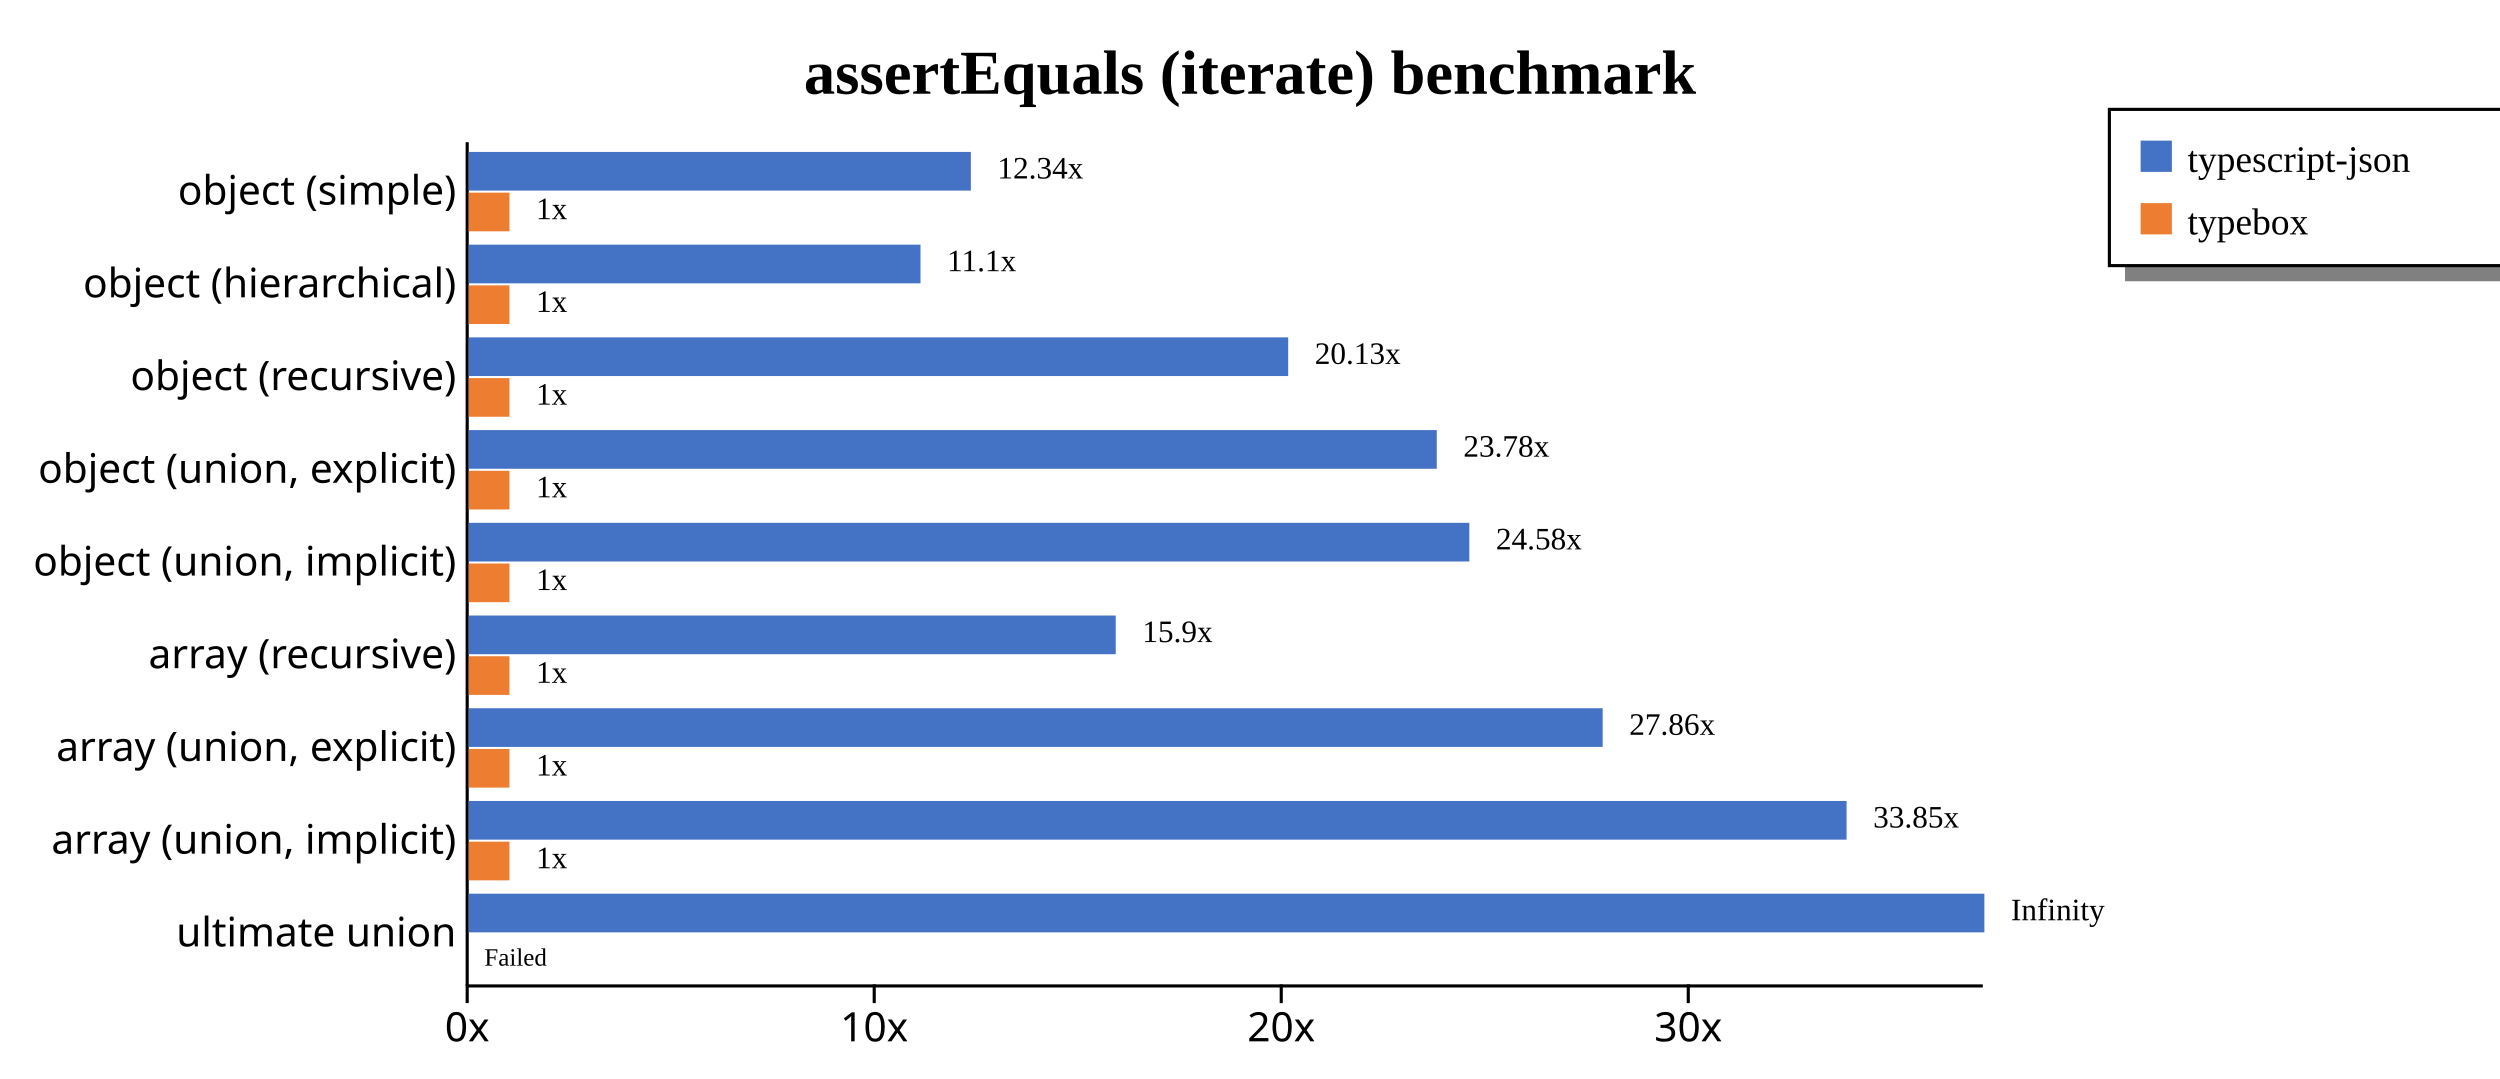
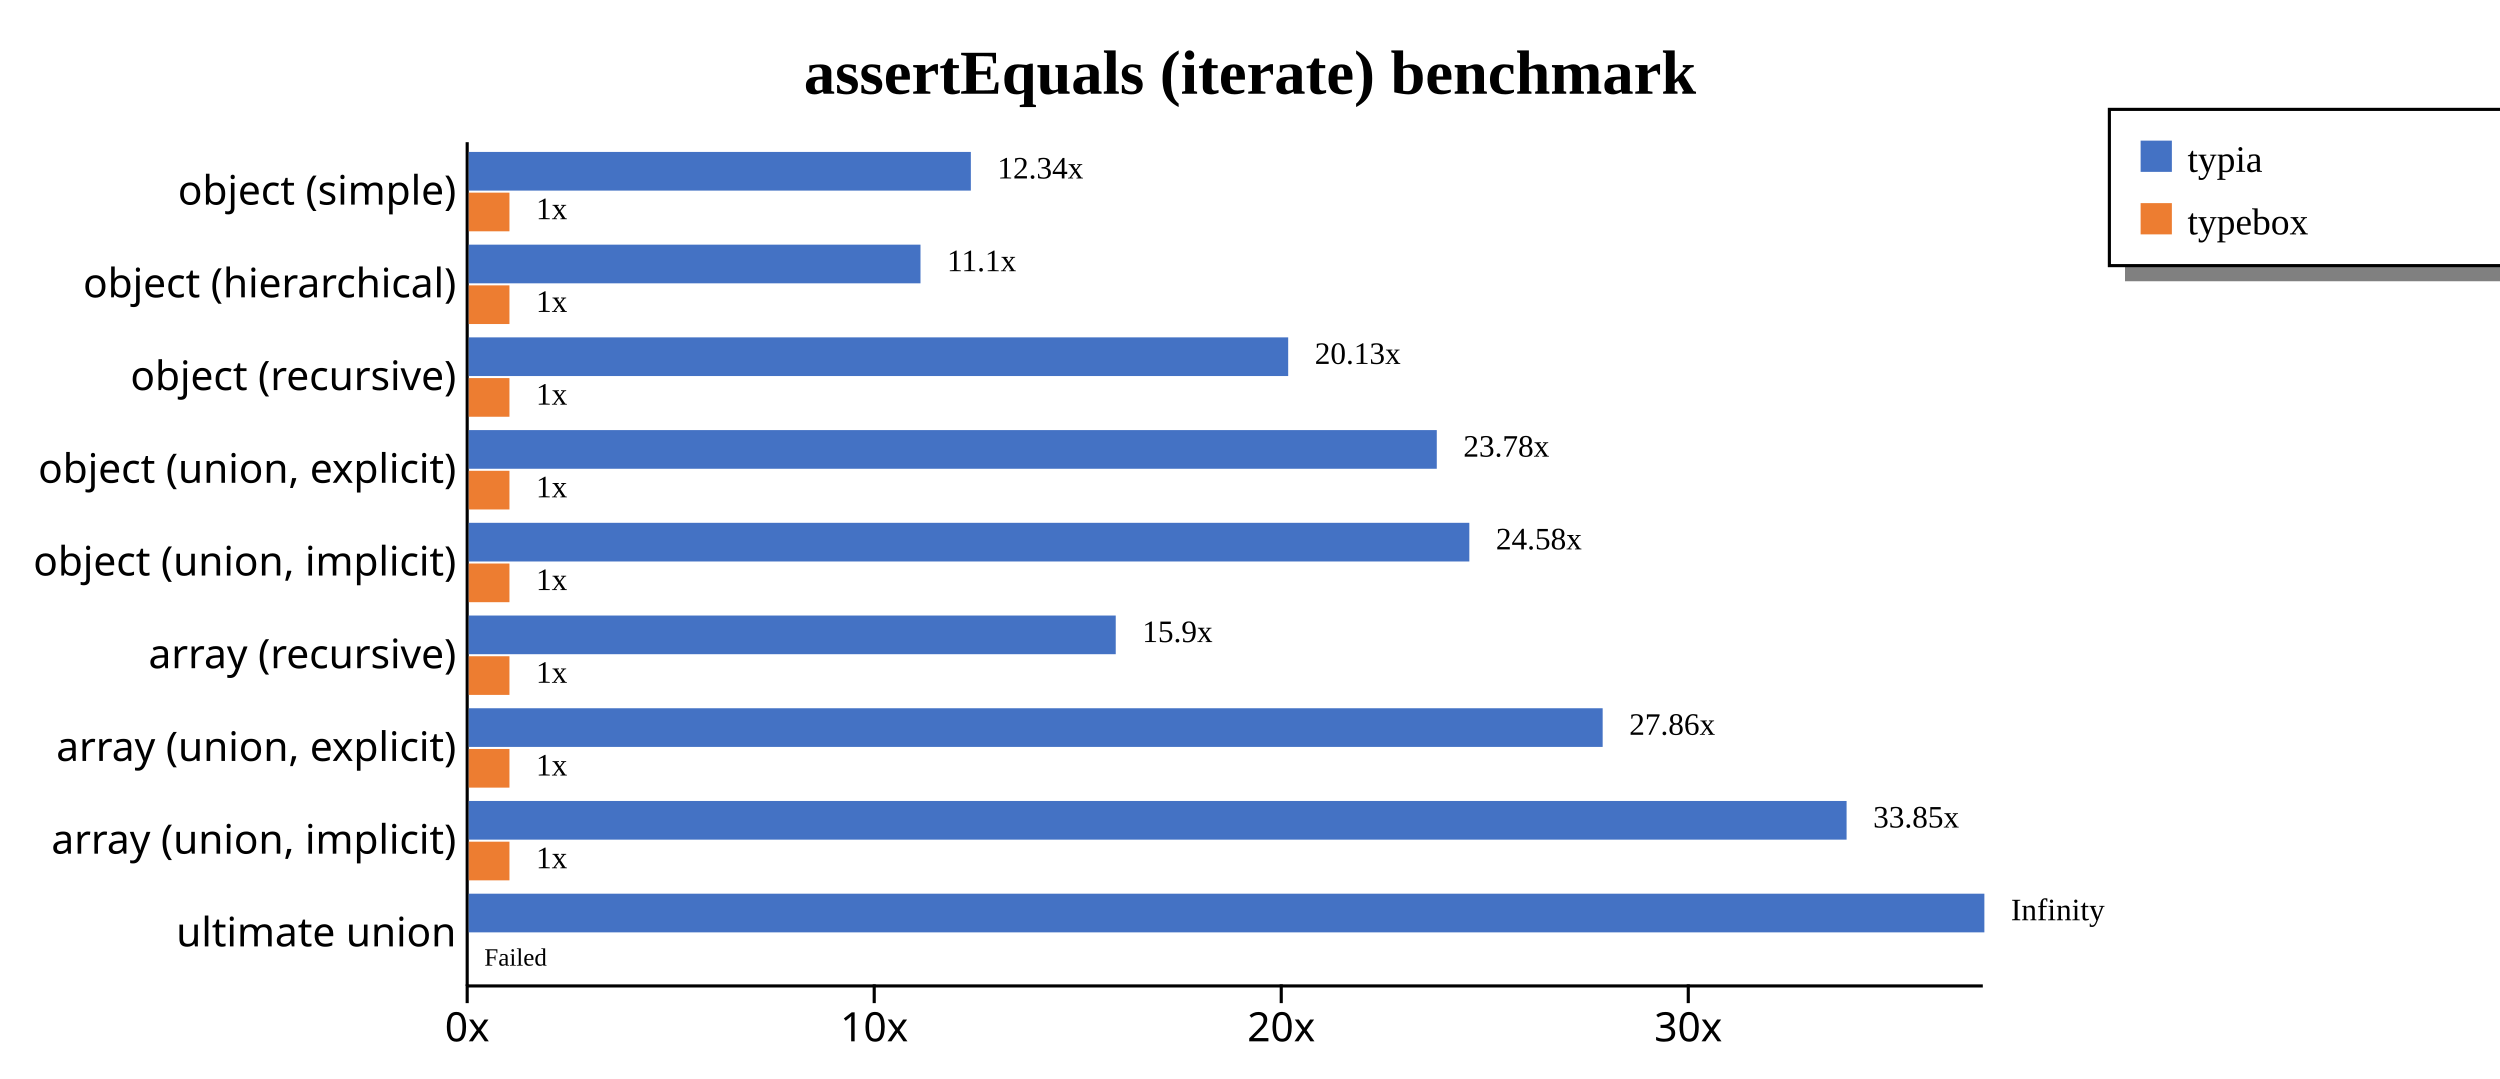
<svg xmlns="http://www.w3.org/2000/svg" width="800" height="345" style="background-color: white;">
  <g class="y axis" transform="translate(149,45)" fill="none" font-size="10" font-family="sans-serif" text-anchor="end" style="font-size: 13px;">
    <path class="domain" stroke="currentColor" d="M0.5,0.5V270.5" />
    <g class="tick" opacity="1" transform="translate(0,16.31868)" style="font-size: 13px;">
      <line stroke="currentColor" x2="0" />
      <text fill="currentColor" x="-3" dy="0.32em">object (simple)    </text>
    </g>
    <g class="tick" opacity="1" transform="translate(0,45.98901)" style="font-size: 13px;">
      <line stroke="currentColor" x2="0" />
      <text fill="currentColor" x="-3" dy="0.32em">object (hierarchical)    </text>
    </g>
    <g class="tick" opacity="1" transform="translate(0,75.65934)" style="font-size: 13px;">
      <line stroke="currentColor" x2="0" />
      <text fill="currentColor" x="-3" dy="0.32em">object (recursive)    </text>
    </g>
    <g class="tick" opacity="1" transform="translate(0,105.3297)" style="font-size: 13px;">
      <line stroke="currentColor" x2="0" />
      <text fill="currentColor" x="-3" dy="0.32em">object (union, explicit)    </text>
    </g>
    <g class="tick" opacity="1" transform="translate(0,135)" style="font-size: 13px;">
      <line stroke="currentColor" x2="0" />
      <text fill="currentColor" x="-3" dy="0.32em">object (union, implicit)    </text>
    </g>
    <g class="tick" opacity="1" transform="translate(0,164.6703)" style="font-size: 13px;">
      <line stroke="currentColor" x2="0" />
      <text fill="currentColor" x="-3" dy="0.32em">array (recursive)    </text>
    </g>
    <g class="tick" opacity="1" transform="translate(0,194.3407)" style="font-size: 13px;">
      <line stroke="currentColor" x2="0" />
      <text fill="currentColor" x="-3" dy="0.32em">array (union, explicit)    </text>
    </g>
    <g class="tick" opacity="1" transform="translate(0,224.011)" style="font-size: 13px;">
      <line stroke="currentColor" x2="0" />
      <text fill="currentColor" x="-3" dy="0.32em">array (union, implicit)    </text>
    </g>
    <g class="tick" opacity="1" transform="translate(0,253.6813)" style="font-size: 13px;">
      <line stroke="currentColor" x2="0" />
      <text fill="currentColor" x="-3" dy="0.32em">ultimate union    </text>
    </g>
  </g>
  <g class="x axis" transform="translate(149,315)" fill="none" font-size="10" font-family="sans-serif" text-anchor="middle" style="font-size: 13px;">
    <path class="domain" stroke="currentColor" d="M0.5,0.5H485.5" />
    <g class="tick" opacity="1" transform="translate(0.5,0)" style="font-size: 13px;">
      <line stroke="currentColor" y2="6" />
      <text fill="currentColor" y="9" dy="0.71em">0x</text>
    </g>
    <g class="tick" opacity="1" transform="translate(130.7487,0)" style="font-size: 13px;">
      <line stroke="currentColor" y2="6" />
      <text fill="currentColor" y="9" dy="0.71em">10x</text>
    </g>
    <g class="tick" opacity="1" transform="translate(260.9975,0)" style="font-size: 13px;">
      <line stroke="currentColor" y2="6" />
      <text fill="currentColor" y="9" dy="0.71em">20x</text>
    </g>
    <g class="tick" opacity="1" transform="translate(391.2462,0)" style="font-size: 13px;">
      <line stroke="currentColor" y2="6" />
      <text fill="currentColor" y="9" dy="0.71em">30x</text>
    </g>
  </g>
  <text transform="translate(400, 30)" style="text-anchor: middle; font-size: 20px; font-weight: bold;">assertEquals (iterate) benchmark</text>
  <rect x="680" y="85" width="200" height="5" fill="gray" />
  <rect x="675" y="35" width="200" height="50" fill="none" stroke="black" />
  <rect x="685" y="45" width="10" height="10" style="fill: #4472c4;" />
-   <text x="700" y="55" style="font-size: 12px;">typescript-json</text>
+   <text x="700" y="55" style="font-size: 12px;">typia</text>
  <rect x="685" y="65" width="10" height="10" style="fill: #ed7d31;" />
  <text x="700" y="75" style="font-size: 12px;">typebox</text>
  <g style="font-size: 13px;">
    <g style="font-size: 13px;">
      <rect x="150" y="48.618" width="160.672" height="12.375" fill="#4472c4" />
      <rect x="150" y="61.644" width="13.025" height="12.375" fill="#ed7d31" />
      <text class="label" x="319.172" y="57.118" font-size="10px">12.34x</text>
      <text class="label" x="171.525" y="70.144" font-size="10px">1x</text>
      <text class="label" x="315.672" y="58.618" font-size="8px" />
      <text class="label" x="168.025" y="71.644" font-size="8px" />
    </g>
    <g style="font-size: 13px;">
      <rect x="150" y="78.289" width="144.559" height="12.375" fill="#4472c4" />
      <rect x="150" y="91.315" width="13.025" height="12.375" fill="#ed7d31" />
      <text class="label" x="303.059" y="86.789" font-size="10px">11.1x</text>
      <text class="label" x="171.525" y="99.815" font-size="10px">1x</text>
      <text class="label" x="299.559" y="88.289" font-size="8px" />
      <text class="label" x="168.025" y="101.315" font-size="8px" />
    </g>
    <g style="font-size: 13px;">
      <rect x="150" y="107.959" width="262.219" height="12.375" fill="#4472c4" />
      <rect x="150" y="120.985" width="13.025" height="12.375" fill="#ed7d31" />
      <text class="label" x="420.719" y="116.459" font-size="10px">20.13x</text>
      <text class="label" x="171.525" y="129.485" font-size="10px">1x</text>
      <text class="label" x="417.219" y="117.959" font-size="8px" />
      <text class="label" x="168.025" y="130.985" font-size="8px" />
    </g>
    <g style="font-size: 13px;">
      <rect x="150" y="137.629" width="309.77" height="12.375" fill="#4472c4" />
      <rect x="150" y="150.655" width="13.025" height="12.375" fill="#ed7d31" />
      <text class="label" x="468.27" y="146.129" font-size="10px">23.78x</text>
      <text class="label" x="171.525" y="159.155" font-size="10px">1x</text>
      <text class="label" x="464.77" y="147.629" font-size="8px" />
      <text class="label" x="168.025" y="160.655" font-size="8px" />
    </g>
    <g style="font-size: 13px;">
      <rect x="150" y="167.3" width="320.186" height="12.375" fill="#4472c4" />
      <rect x="150" y="180.326" width="13.025" height="12.375" fill="#ed7d31" />
      <text class="label" x="478.686" y="175.8" font-size="10px">24.58x</text>
      <text class="label" x="171.525" y="188.826" font-size="10px">1x</text>
      <text class="label" x="475.186" y="177.3" font-size="8px" />
      <text class="label" x="168.025" y="190.326" font-size="8px" />
    </g>
    <g style="font-size: 13px;">
      <rect x="150" y="196.97" width="207.037" height="12.375" fill="#4472c4" />
      <rect x="150" y="209.996" width="13.025" height="12.375" fill="#ed7d31" />
      <text class="label" x="365.537" y="205.47" font-size="10px">15.9x</text>
      <text class="label" x="171.525" y="218.496" font-size="10px">1x</text>
      <text class="label" x="362.037" y="206.97" font-size="8px" />
      <text class="label" x="168.025" y="219.996" font-size="8px" />
    </g>
    <g style="font-size: 13px;">
      <rect x="150" y="226.64" width="362.852" height="12.375" fill="#4472c4" />
      <rect x="150" y="239.666" width="13.025" height="12.375" fill="#ed7d31" />
      <text class="label" x="521.352" y="235.14" font-size="10px">27.86x</text>
      <text class="label" x="171.525" y="248.166" font-size="10px">1x</text>
      <text class="label" x="517.852" y="236.64" font-size="8px" />
      <text class="label" x="168.025" y="249.666" font-size="8px" />
    </g>
    <g style="font-size: 13px;">
      <rect x="150" y="256.311" width="440.909" height="12.375" fill="#4472c4" />
      <rect x="150" y="269.337" width="13.025" height="12.375" fill="#ed7d31" />
      <text class="label" x="599.409" y="264.811" font-size="10px">33.85x</text>
      <text class="label" x="171.525" y="277.837" font-size="10px">1x</text>
      <text class="label" x="595.909" y="266.311" font-size="8px" />
      <text class="label" x="168.025" y="279.337" font-size="8px" />
    </g>
    <g style="font-size: 13px;">
      <rect x="150" y="285.981" width="485" height="12.375" fill="#4472c4" />
      <rect x="150" y="299.007" width="0" height="12.375" fill="#ed7d31" />
      <text class="label" x="643.5" y="294.481" font-size="10px">Infinity</text>
      <text class="label" x="158.5" y="307.507" font-size="10px" />
      <text class="label" x="640" y="295.981" font-size="8px" />
      <text class="label" x="155" y="309.007" font-size="8px">Failed</text>
    </g>
  </g>
</svg>
